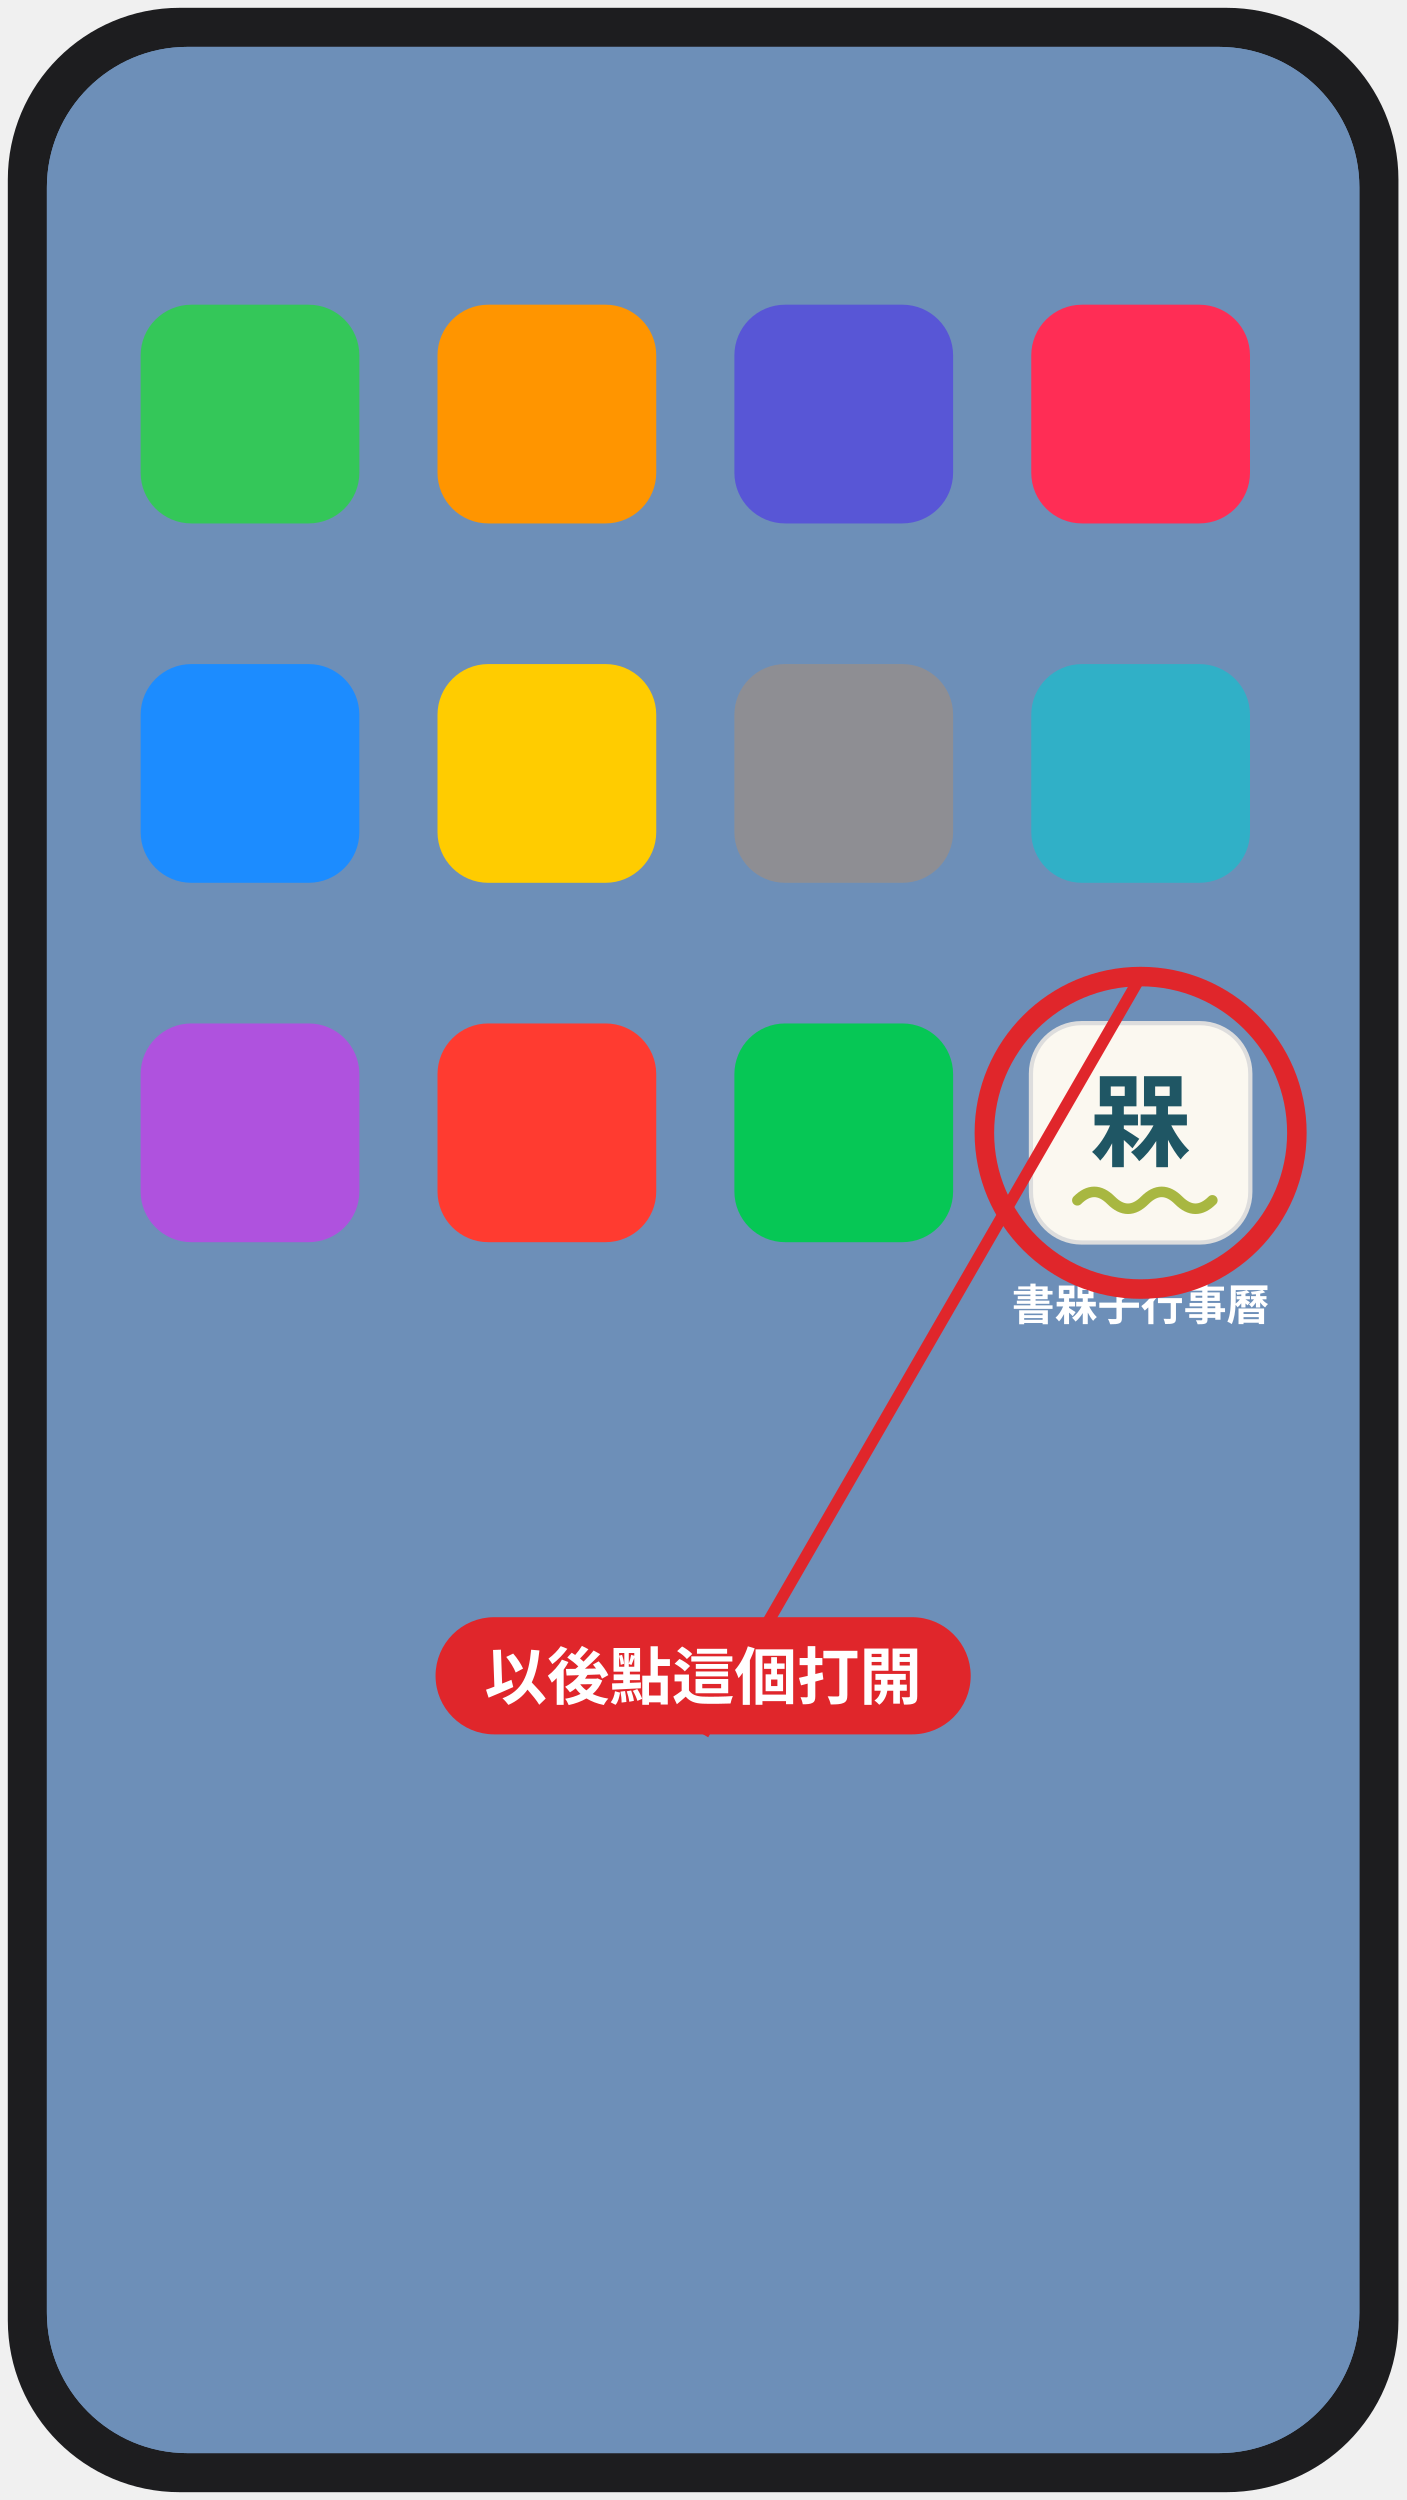
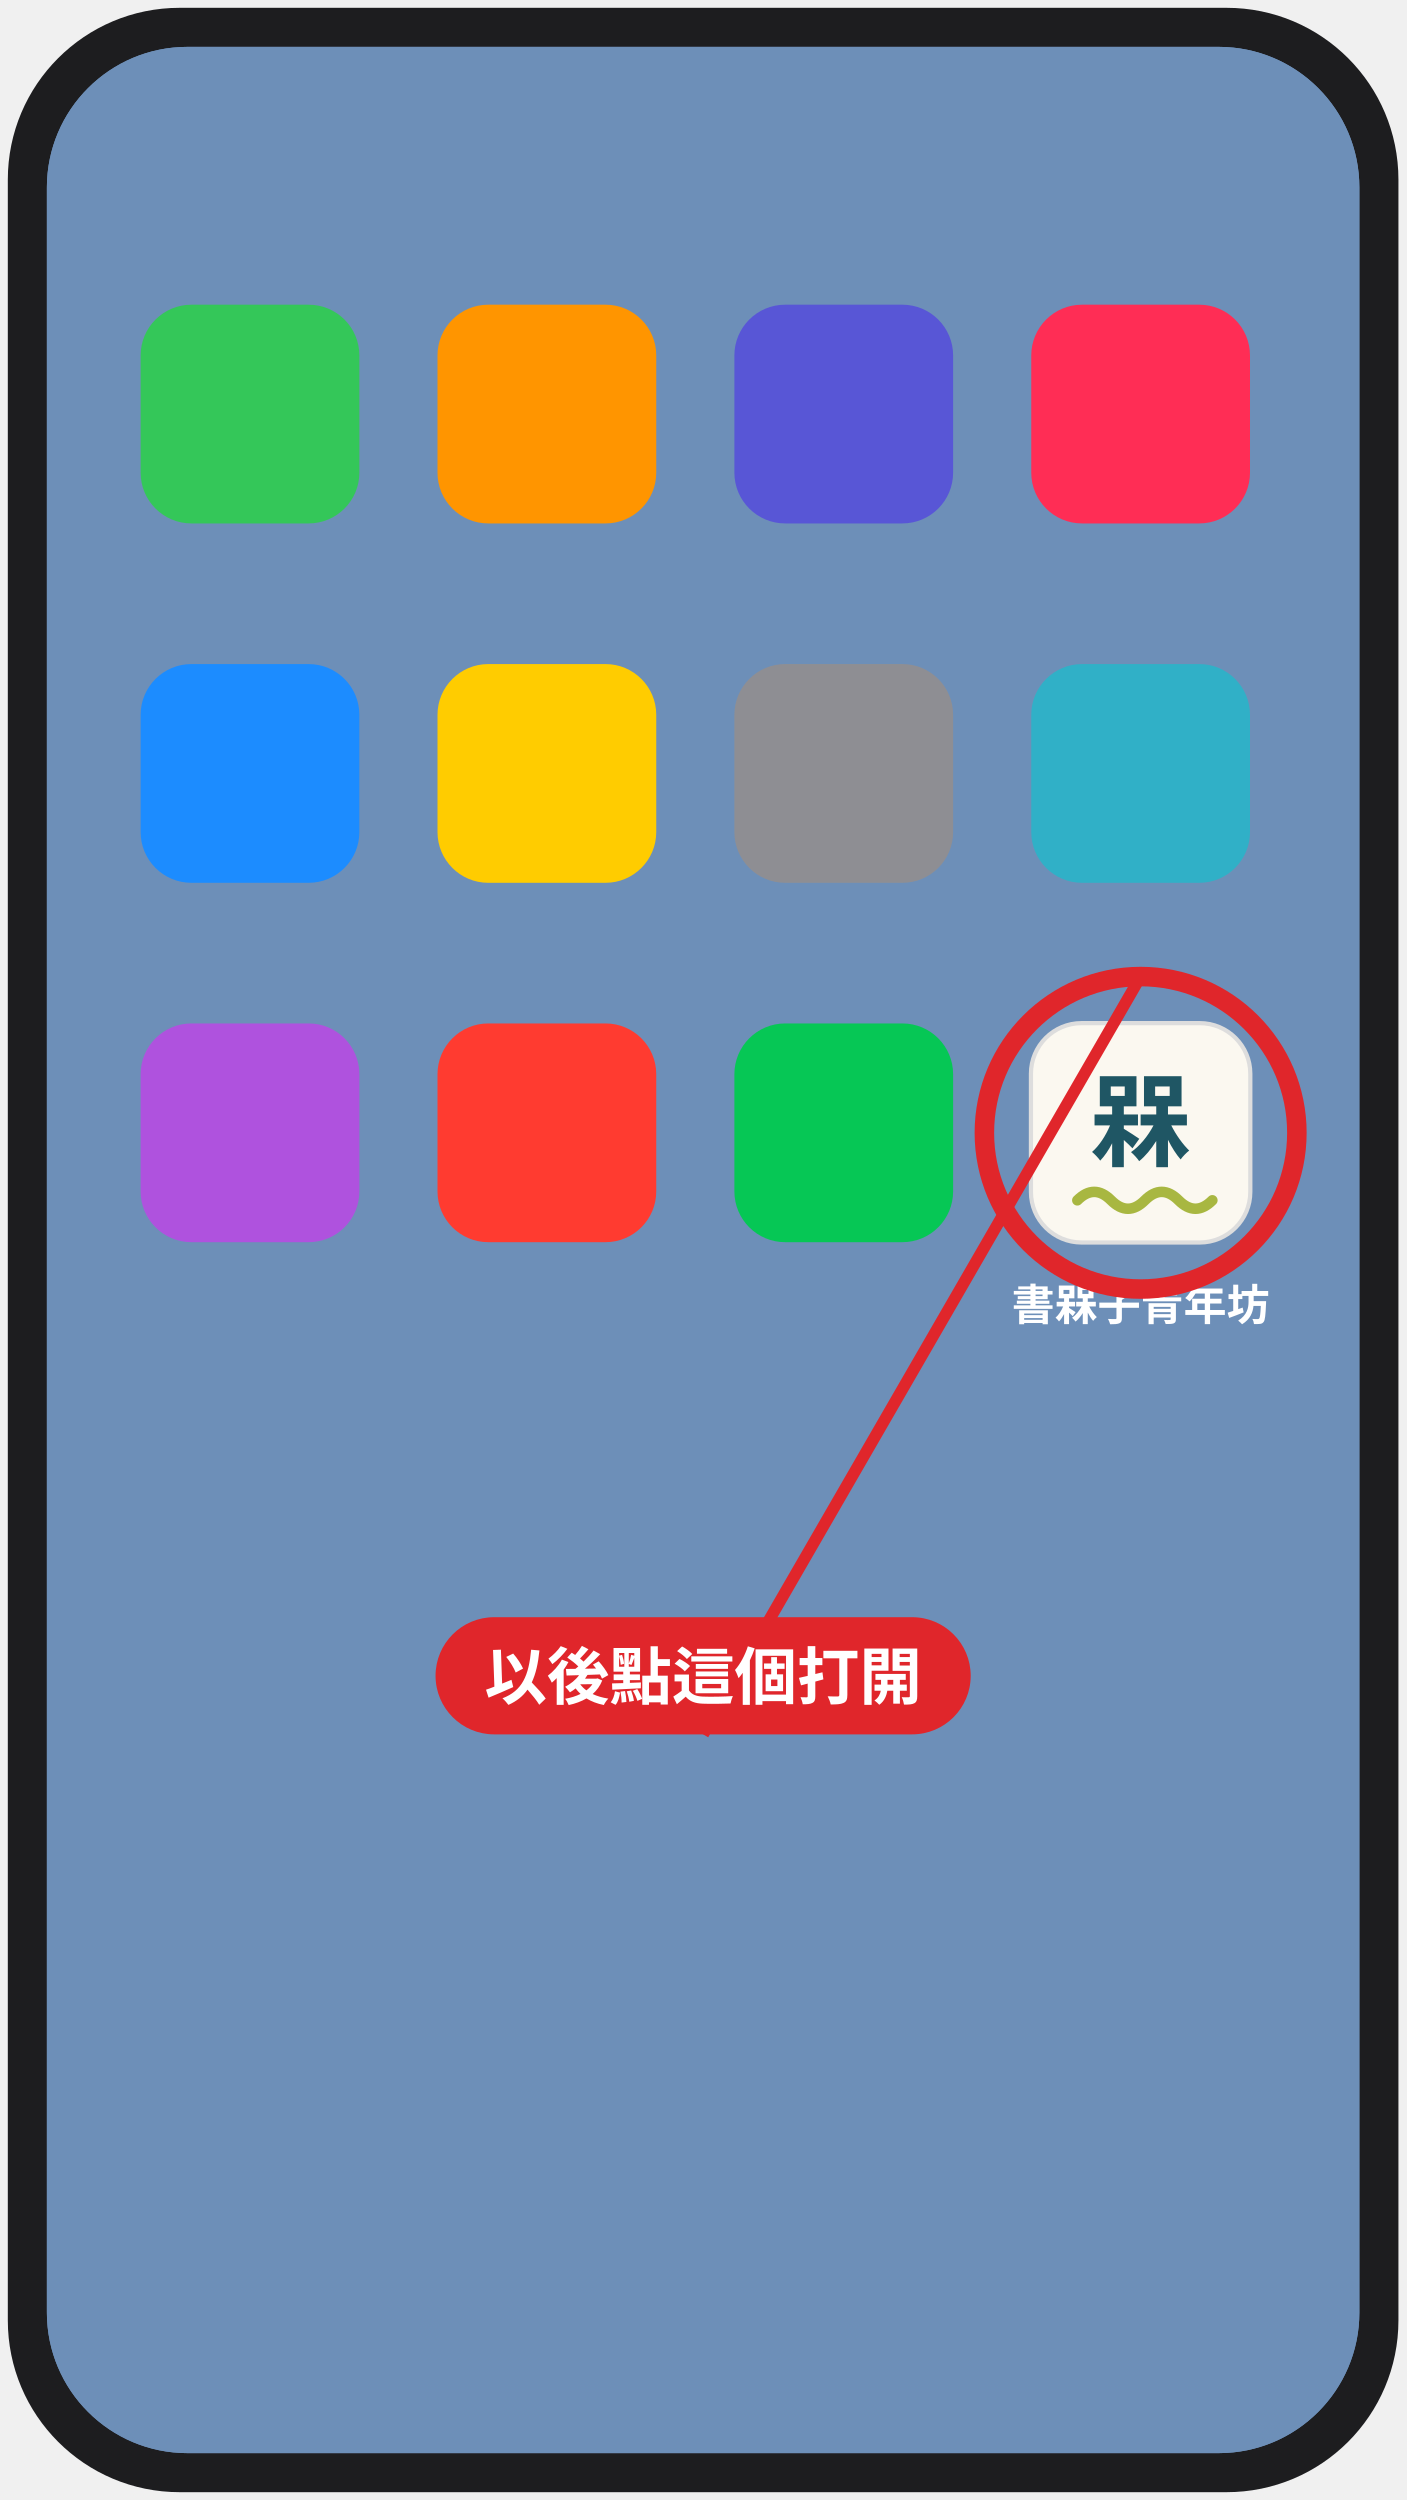
<svg xmlns="http://www.w3.org/2000/svg" viewBox="0 0 360 640" width="360" height="640" font-family="'PingFang TC','Noto Sans TC','Microsoft JhengHei',sans-serif">
  <rect x="2" y="2" width="356" height="636" rx="44" fill="#1d1d1f" />
  <rect x="12" y="12" width="336" height="616" rx="36" fill="#6d8fb8" />
  <clipPath id="scr">
    <rect x="12" y="12" width="336" height="616" rx="36" />
  </clipPath>
  <g clip-path="url(#scr)">
    <text x="46" y="40" font-size="15" fill="#222" font-weight="700" text-anchor="start">9:41</text>
    <rect x="128" y="20" width="104" height="28" rx="14" fill="#1d1d1f" />
    <text x="318" y="40" font-size="13" fill="#222" text-anchor="end">▮▮ ◔</text>
    <rect x="12" y="12" width="336" height="616" fill="#6d8fb8" />
    <rect x="36" y="78" width="56" height="56" rx="13" fill="#34c759" />
    <rect x="112" y="78" width="56" height="56" rx="13" fill="#ff9500" />
    <rect x="188" y="78" width="56" height="56" rx="13" fill="#5856d6" />
    <rect x="264" y="78" width="56" height="56" rx="13" fill="#ff2d55" />
    <rect x="36" y="170" width="56" height="56" rx="13" fill="#1c8cff" />
    <rect x="112" y="170" width="56" height="56" rx="13" fill="#ffcc00" />
    <rect x="188" y="170" width="56" height="56" rx="13" fill="#8e8e93" />
    <rect x="264" y="170" width="56" height="56" rx="13" fill="#30b0c7" />
    <rect x="36" y="262" width="56" height="56" rx="13" fill="#af52de" />
    <rect x="112" y="262" width="56" height="56" rx="13" fill="#ff3b30" />
    <rect x="188" y="262" width="56" height="56" rx="13" fill="#06c755" />
    <g transform="translate(292,290) scale(1.08)">
      <rect x="-26" y="-26" width="52" height="52" rx="12" fill="#fbf8f0" stroke="#ddd" />
      <text x="0" y="6" font-size="24" fill="#1f5664" font-weight="900" text-anchor="middle">槑</text>
      <path d="M-15 16 q4 -4 8 0 t8 0 t8 0 t8 0" fill="none" stroke="#a8b741" stroke-width="2.5" stroke-linecap="round" />
    </g>
-     <text x="292" y="338" font-size="11" fill="#fff" font-weight="700" text-anchor="middle">書槑子行事曆</text>
+     <text x="292" y="338" font-size="11" fill="#fff" font-weight="700" text-anchor="middle">書槑子青年坊</text>
    <circle cx="292" cy="290" r="40" fill="none" stroke="#e0262b" stroke-width="5" />
    <line x1="180" y1="444" x2="292" y2="250" stroke="#e0262b" stroke-width="3" />
    <rect x="111.5" y="414" width="137" height="30" rx="15" fill="#e0262b" />
    <text x="180" y="435" font-size="16" fill="#fff" font-weight="700" text-anchor="middle">以後點這個打開</text>
  </g>
</svg>
